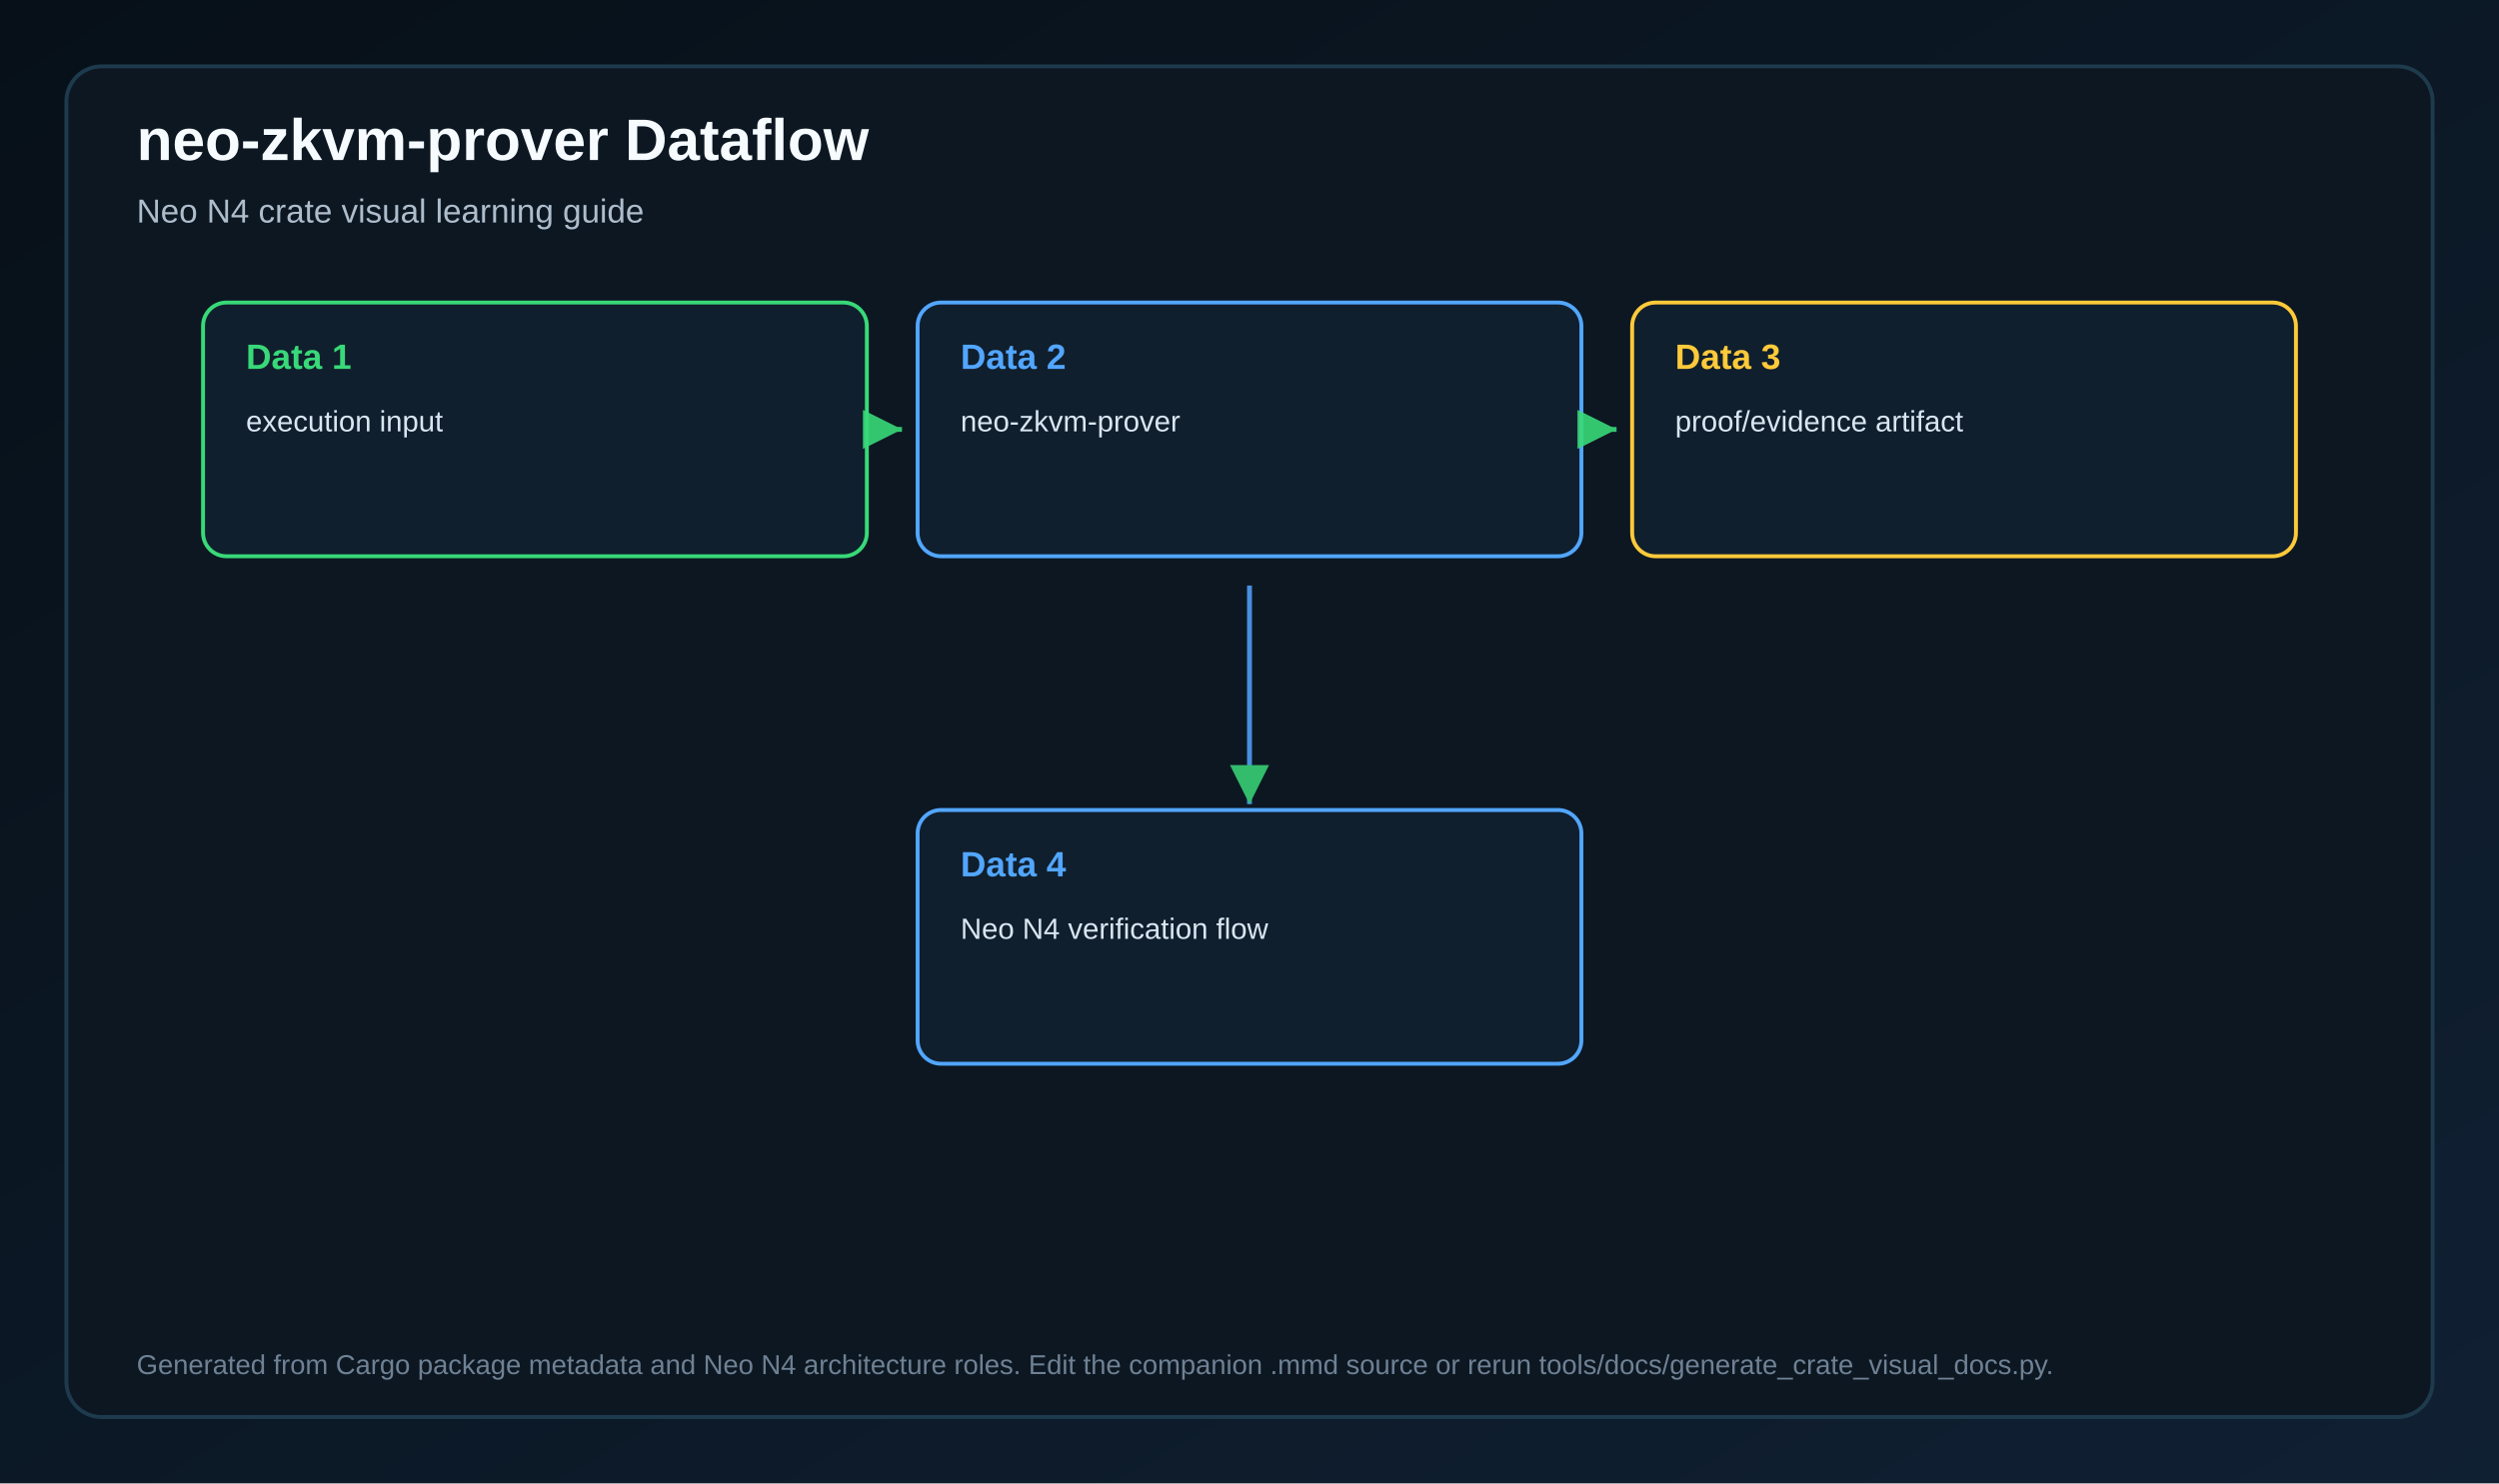
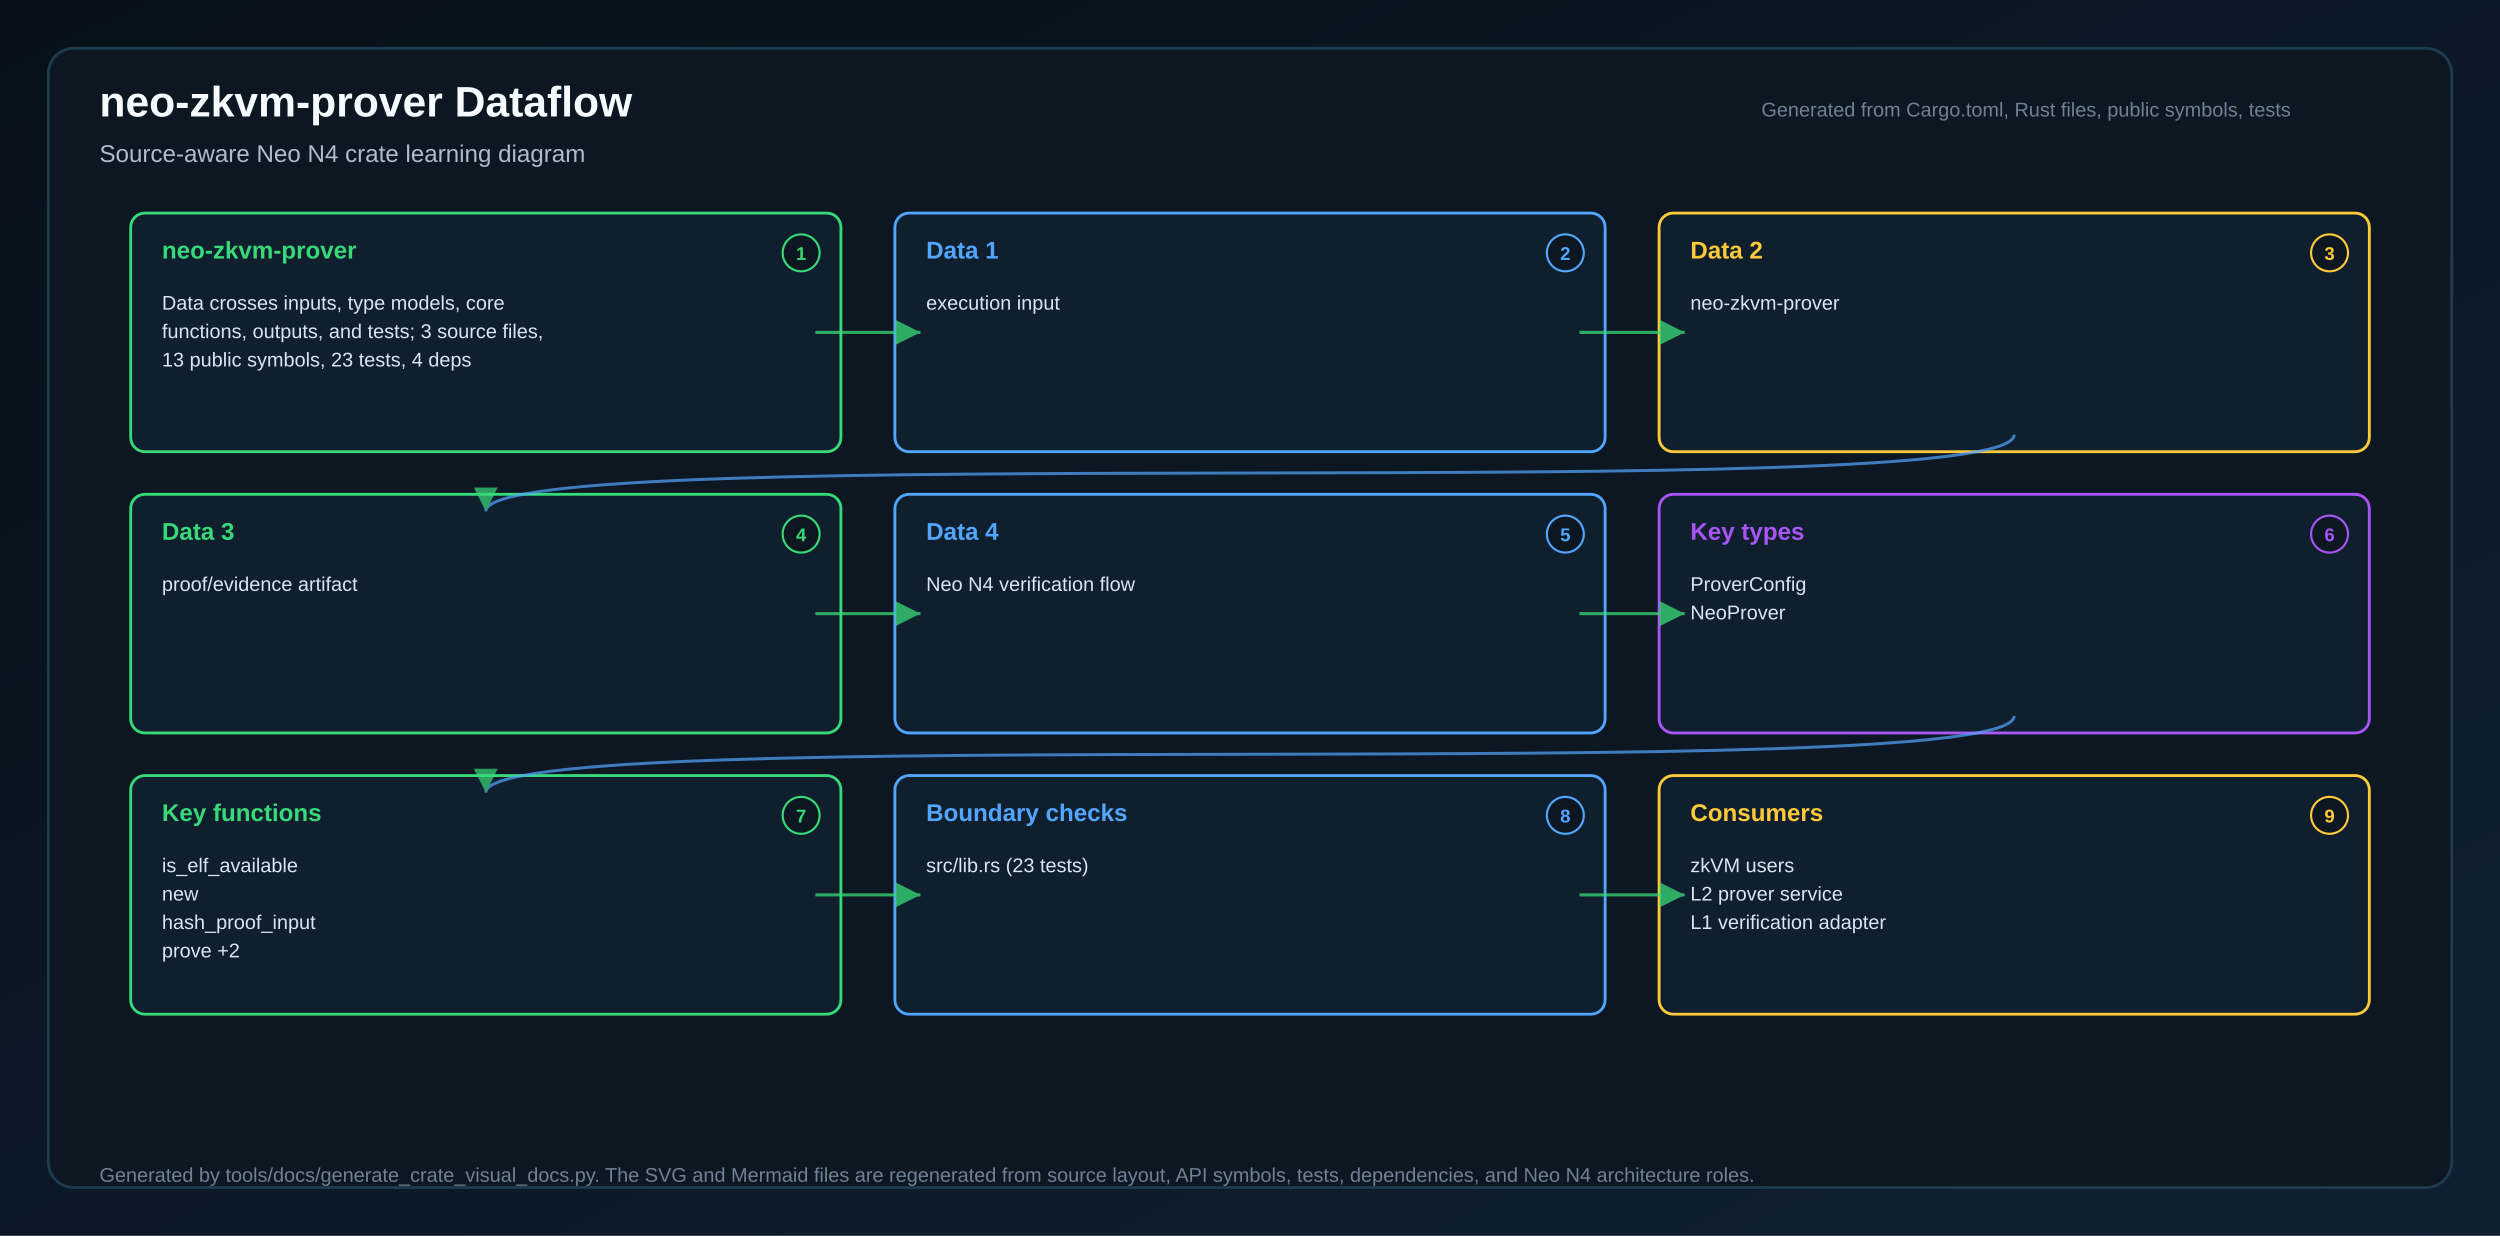
- <svg xmlns="http://www.w3.org/2000/svg" width="1280" height="760" viewBox="0 0 1280 760" role="img" aria-label="neo-zkvm-prover Dataflow">
+ <svg xmlns="http://www.w3.org/2000/svg" width="1760" height="870" viewBox="0 0 1760 870" role="img" aria-label="neo-zkvm-prover Dataflow">
  <defs>
    <linearGradient id="bg" x1="0" x2="1" y1="0" y2="1">
      <stop offset="0" stop-color="#071018" />
      <stop offset="1" stop-color="#102033" />
    </linearGradient>
    <marker id="arrow" markerWidth="12" markerHeight="12" refX="10" refY="6" orient="auto">
      <path d="M2,2 L10,6 L2,10 Z" fill="#38d978" />
    </marker>
  </defs>
-   <rect x="0" y="0" width="1280" height="760" fill="url(#bg)" />
-   <rect x="34" y="34" width="1212" height="692" rx="18" fill="#0c1722" stroke="#1e3a4d" stroke-width="2" />
+   <rect x="0" y="0" width="1760" height="870" fill="url(#bg)" />
+   <rect x="34" y="34" width="1692" height="802" rx="18" fill="#0c1722" stroke="#1e3a4d" stroke-width="2" />
  <text x="70" y="82" fill="#f6fbff" font-size="30" font-family="Segoe UI, Arial, sans-serif" font-weight="700">neo-zkvm-prover Dataflow</text>
-   <text x="70" y="114" fill="#aebdcc" font-size="17" font-family="Segoe UI, Arial, sans-serif">Neo N4 crate visual learning guide</text>
-   <rect x="104" y="155" width="340" height="130" rx="12" fill="#101f2d" stroke="#38d978" stroke-width="2" />
-   <text x="126" y="189" fill="#38d978" font-size="18" font-family="Segoe UI, Arial, sans-serif" font-weight="700">Data 1</text>
-   <text x="126" y="221" fill="#d9e6f2" font-size="15" font-family="Segoe UI, Arial, sans-serif">execution input</text>
-   <rect x="470" y="155" width="340" height="130" rx="12" fill="#101f2d" stroke="#52a6ff" stroke-width="2" />
-   <text x="492" y="189" fill="#52a6ff" font-size="18" font-family="Segoe UI, Arial, sans-serif" font-weight="700">Data 2</text>
-   <text x="492" y="221" fill="#d9e6f2" font-size="15" font-family="Segoe UI, Arial, sans-serif">neo-zkvm-prover</text>
-   <line x1="452" y1="220" x2="462" y2="220" stroke="#38d978" stroke-width="2.5" marker-end="url(#arrow)" opacity="0.9" />
-   <rect x="836" y="155" width="340" height="130" rx="12" fill="#101f2d" stroke="#ffca3a" stroke-width="2" />
-   <text x="858" y="189" fill="#ffca3a" font-size="18" font-family="Segoe UI, Arial, sans-serif" font-weight="700">Data 3</text>
-   <text x="858" y="221" fill="#d9e6f2" font-size="15" font-family="Segoe UI, Arial, sans-serif">proof/evidence artifact</text>
-   <line x1="818" y1="220" x2="828" y2="220" stroke="#38d978" stroke-width="2.5" marker-end="url(#arrow)" opacity="0.9" />
-   <rect x="470" y="415" width="340" height="130" rx="12" fill="#101f2d" stroke="#52a6ff" stroke-width="2" />
-   <text x="492" y="449" fill="#52a6ff" font-size="18" font-family="Segoe UI, Arial, sans-serif" font-weight="700">Data 4</text>
-   <text x="492" y="481" fill="#d9e6f2" font-size="15" font-family="Segoe UI, Arial, sans-serif">Neo N4 verification flow</text>
-   <path d="M640 300 C640 350 640 370 640 412" stroke="#52a6ff" stroke-width="2.5" fill="none" marker-end="url(#arrow)" opacity="0.85" />
-   <text x="70" y="704" fill="#6f8194" font-size="14" font-family="Segoe UI, Arial, sans-serif">Generated from Cargo package metadata and Neo N4 architecture roles. Edit the companion .mmd source or rerun tools/docs/generate_crate_visual_docs.py.</text>
+   <text x="70" y="114" fill="#aebdcc" font-size="17" font-family="Segoe UI, Arial, sans-serif">Source-aware Neo N4 crate learning diagram</text>
+   <text x="1240" y="82" fill="#6f8194" font-size="14" font-family="Segoe UI, Arial, sans-serif">Generated from Cargo.toml, Rust files, public symbols, tests</text>
+   <rect x="92" y="150" width="500" height="168" rx="10" fill="#101f2d" stroke="#38d978" stroke-width="2" />
+   <circle cx="564" cy="178" r="13" fill="#0c1722" stroke="#38d978" stroke-width="1.5" />
+   <text x="564" y="183" text-anchor="middle" fill="#38d978" font-size="13" font-family="Segoe UI, Arial, sans-serif" font-weight="700">1</text>
+   <text x="114" y="182" fill="#38d978" font-size="17" font-family="Segoe UI, Arial, sans-serif" font-weight="700">neo-zkvm-prover</text>
+   <text x="114" y="218" fill="#d9e6f2" font-size="14" font-family="Segoe UI, Arial, sans-serif">Data crosses inputs, type models, core</text>
+   <text x="114" y="238" fill="#d9e6f2" font-size="14" font-family="Segoe UI, Arial, sans-serif">functions, outputs, and tests; 3 source files,</text>
+   <text x="114" y="258" fill="#d9e6f2" font-size="14" font-family="Segoe UI, Arial, sans-serif">13 public symbols, 23 tests, 4 deps</text>
+   <rect x="630" y="150" width="500" height="168" rx="10" fill="#101f2d" stroke="#52a6ff" stroke-width="2" />
+   <circle cx="1102" cy="178" r="13" fill="#0c1722" stroke="#52a6ff" stroke-width="1.5" />
+   <text x="1102" y="183" text-anchor="middle" fill="#52a6ff" font-size="13" font-family="Segoe UI, Arial, sans-serif" font-weight="700">2</text>
+   <text x="652" y="182" fill="#52a6ff" font-size="17" font-family="Segoe UI, Arial, sans-serif" font-weight="700">Data 1</text>
+   <text x="652" y="218" fill="#d9e6f2" font-size="14" font-family="Segoe UI, Arial, sans-serif">execution input</text>
+   <rect x="1168" y="150" width="500" height="168" rx="10" fill="#101f2d" stroke="#ffca3a" stroke-width="2" />
+   <circle cx="1640" cy="178" r="13" fill="#0c1722" stroke="#ffca3a" stroke-width="1.5" />
+   <text x="1640" y="183" text-anchor="middle" fill="#ffca3a" font-size="13" font-family="Segoe UI, Arial, sans-serif" font-weight="700">3</text>
+   <text x="1190" y="182" fill="#ffca3a" font-size="17" font-family="Segoe UI, Arial, sans-serif" font-weight="700">Data 2</text>
+   <text x="1190" y="218" fill="#d9e6f2" font-size="14" font-family="Segoe UI, Arial, sans-serif">neo-zkvm-prover</text>
+   <rect x="92" y="348" width="500" height="168" rx="10" fill="#101f2d" stroke="#38d978" stroke-width="2" />
+   <circle cx="564" cy="376" r="13" fill="#0c1722" stroke="#38d978" stroke-width="1.5" />
+   <text x="564" y="381" text-anchor="middle" fill="#38d978" font-size="13" font-family="Segoe UI, Arial, sans-serif" font-weight="700">4</text>
+   <text x="114" y="380" fill="#38d978" font-size="17" font-family="Segoe UI, Arial, sans-serif" font-weight="700">Data 3</text>
+   <text x="114" y="416" fill="#d9e6f2" font-size="14" font-family="Segoe UI, Arial, sans-serif">proof/evidence artifact</text>
+   <rect x="630" y="348" width="500" height="168" rx="10" fill="#101f2d" stroke="#52a6ff" stroke-width="2" />
+   <circle cx="1102" cy="376" r="13" fill="#0c1722" stroke="#52a6ff" stroke-width="1.5" />
+   <text x="1102" y="381" text-anchor="middle" fill="#52a6ff" font-size="13" font-family="Segoe UI, Arial, sans-serif" font-weight="700">5</text>
+   <text x="652" y="380" fill="#52a6ff" font-size="17" font-family="Segoe UI, Arial, sans-serif" font-weight="700">Data 4</text>
+   <text x="652" y="416" fill="#d9e6f2" font-size="14" font-family="Segoe UI, Arial, sans-serif">Neo N4 verification flow</text>
+   <rect x="1168" y="348" width="500" height="168" rx="10" fill="#101f2d" stroke="#a855f7" stroke-width="2" />
+   <circle cx="1640" cy="376" r="13" fill="#0c1722" stroke="#a855f7" stroke-width="1.5" />
+   <text x="1640" y="381" text-anchor="middle" fill="#a855f7" font-size="13" font-family="Segoe UI, Arial, sans-serif" font-weight="700">6</text>
+   <text x="1190" y="380" fill="#a855f7" font-size="17" font-family="Segoe UI, Arial, sans-serif" font-weight="700">Key types</text>
+   <text x="1190" y="416" fill="#d9e6f2" font-size="14" font-family="Segoe UI, Arial, sans-serif">ProverConfig</text>
+   <text x="1190" y="436" fill="#d9e6f2" font-size="14" font-family="Segoe UI, Arial, sans-serif">NeoProver</text>
+   <rect x="92" y="546" width="500" height="168" rx="10" fill="#101f2d" stroke="#38d978" stroke-width="2" />
+   <circle cx="564" cy="574" r="13" fill="#0c1722" stroke="#38d978" stroke-width="1.5" />
+   <text x="564" y="579" text-anchor="middle" fill="#38d978" font-size="13" font-family="Segoe UI, Arial, sans-serif" font-weight="700">7</text>
+   <text x="114" y="578" fill="#38d978" font-size="17" font-family="Segoe UI, Arial, sans-serif" font-weight="700">Key functions</text>
+   <text x="114" y="614" fill="#d9e6f2" font-size="14" font-family="Segoe UI, Arial, sans-serif">is_elf_available</text>
+   <text x="114" y="634" fill="#d9e6f2" font-size="14" font-family="Segoe UI, Arial, sans-serif">new</text>
+   <text x="114" y="654" fill="#d9e6f2" font-size="14" font-family="Segoe UI, Arial, sans-serif">hash_proof_input</text>
+   <text x="114" y="674" fill="#d9e6f2" font-size="14" font-family="Segoe UI, Arial, sans-serif">prove +2</text>
+   <rect x="630" y="546" width="500" height="168" rx="10" fill="#101f2d" stroke="#52a6ff" stroke-width="2" />
+   <circle cx="1102" cy="574" r="13" fill="#0c1722" stroke="#52a6ff" stroke-width="1.5" />
+   <text x="1102" y="579" text-anchor="middle" fill="#52a6ff" font-size="13" font-family="Segoe UI, Arial, sans-serif" font-weight="700">8</text>
+   <text x="652" y="578" fill="#52a6ff" font-size="17" font-family="Segoe UI, Arial, sans-serif" font-weight="700">Boundary checks</text>
+   <text x="652" y="614" fill="#d9e6f2" font-size="14" font-family="Segoe UI, Arial, sans-serif">src/lib.rs (23 tests)</text>
+   <rect x="1168" y="546" width="500" height="168" rx="10" fill="#101f2d" stroke="#ffca3a" stroke-width="2" />
+   <circle cx="1640" cy="574" r="13" fill="#0c1722" stroke="#ffca3a" stroke-width="1.5" />
+   <text x="1640" y="579" text-anchor="middle" fill="#ffca3a" font-size="13" font-family="Segoe UI, Arial, sans-serif" font-weight="700">9</text>
+   <text x="1190" y="578" fill="#ffca3a" font-size="17" font-family="Segoe UI, Arial, sans-serif" font-weight="700">Consumers</text>
+   <text x="1190" y="614" fill="#d9e6f2" font-size="14" font-family="Segoe UI, Arial, sans-serif">zkVM users</text>
+   <text x="1190" y="634" fill="#d9e6f2" font-size="14" font-family="Segoe UI, Arial, sans-serif">L2 prover service</text>
+   <text x="1190" y="654" fill="#d9e6f2" font-size="14" font-family="Segoe UI, Arial, sans-serif">L1 verification adapter</text>
+   <line x1="574" y1="234" x2="648" y2="234" stroke="#38d978" stroke-width="2.2" marker-end="url(#arrow)" opacity="0.75" />
+   <line x1="1112" y1="234" x2="1186" y2="234" stroke="#38d978" stroke-width="2.2" marker-end="url(#arrow)" opacity="0.75" />
+   <line x1="574" y1="432" x2="648" y2="432" stroke="#38d978" stroke-width="2.2" marker-end="url(#arrow)" opacity="0.75" />
+   <line x1="1112" y1="432" x2="1186" y2="432" stroke="#38d978" stroke-width="2.2" marker-end="url(#arrow)" opacity="0.75" />
+   <line x1="574" y1="630" x2="648" y2="630" stroke="#38d978" stroke-width="2.2" marker-end="url(#arrow)" opacity="0.75" />
+   <line x1="1112" y1="630" x2="1186" y2="630" stroke="#38d978" stroke-width="2.2" marker-end="url(#arrow)" opacity="0.75" />
+   <path d="M1418 306 C1418 358, 342 308, 342 360" stroke="#52a6ff" stroke-width="2.1" fill="none" marker-end="url(#arrow)" opacity="0.7" />
+   <path d="M1418 504 C1418 556, 342 506, 342 558" stroke="#52a6ff" stroke-width="2.1" fill="none" marker-end="url(#arrow)" opacity="0.7" />
+   <text x="70" y="832" fill="#6f8194" font-size="14" font-family="Segoe UI, Arial, sans-serif">Generated by tools/docs/generate_crate_visual_docs.py. The SVG and Mermaid files are regenerated from source layout, API symbols, tests, dependencies, and Neo N4 architecture roles.</text>
</svg>
